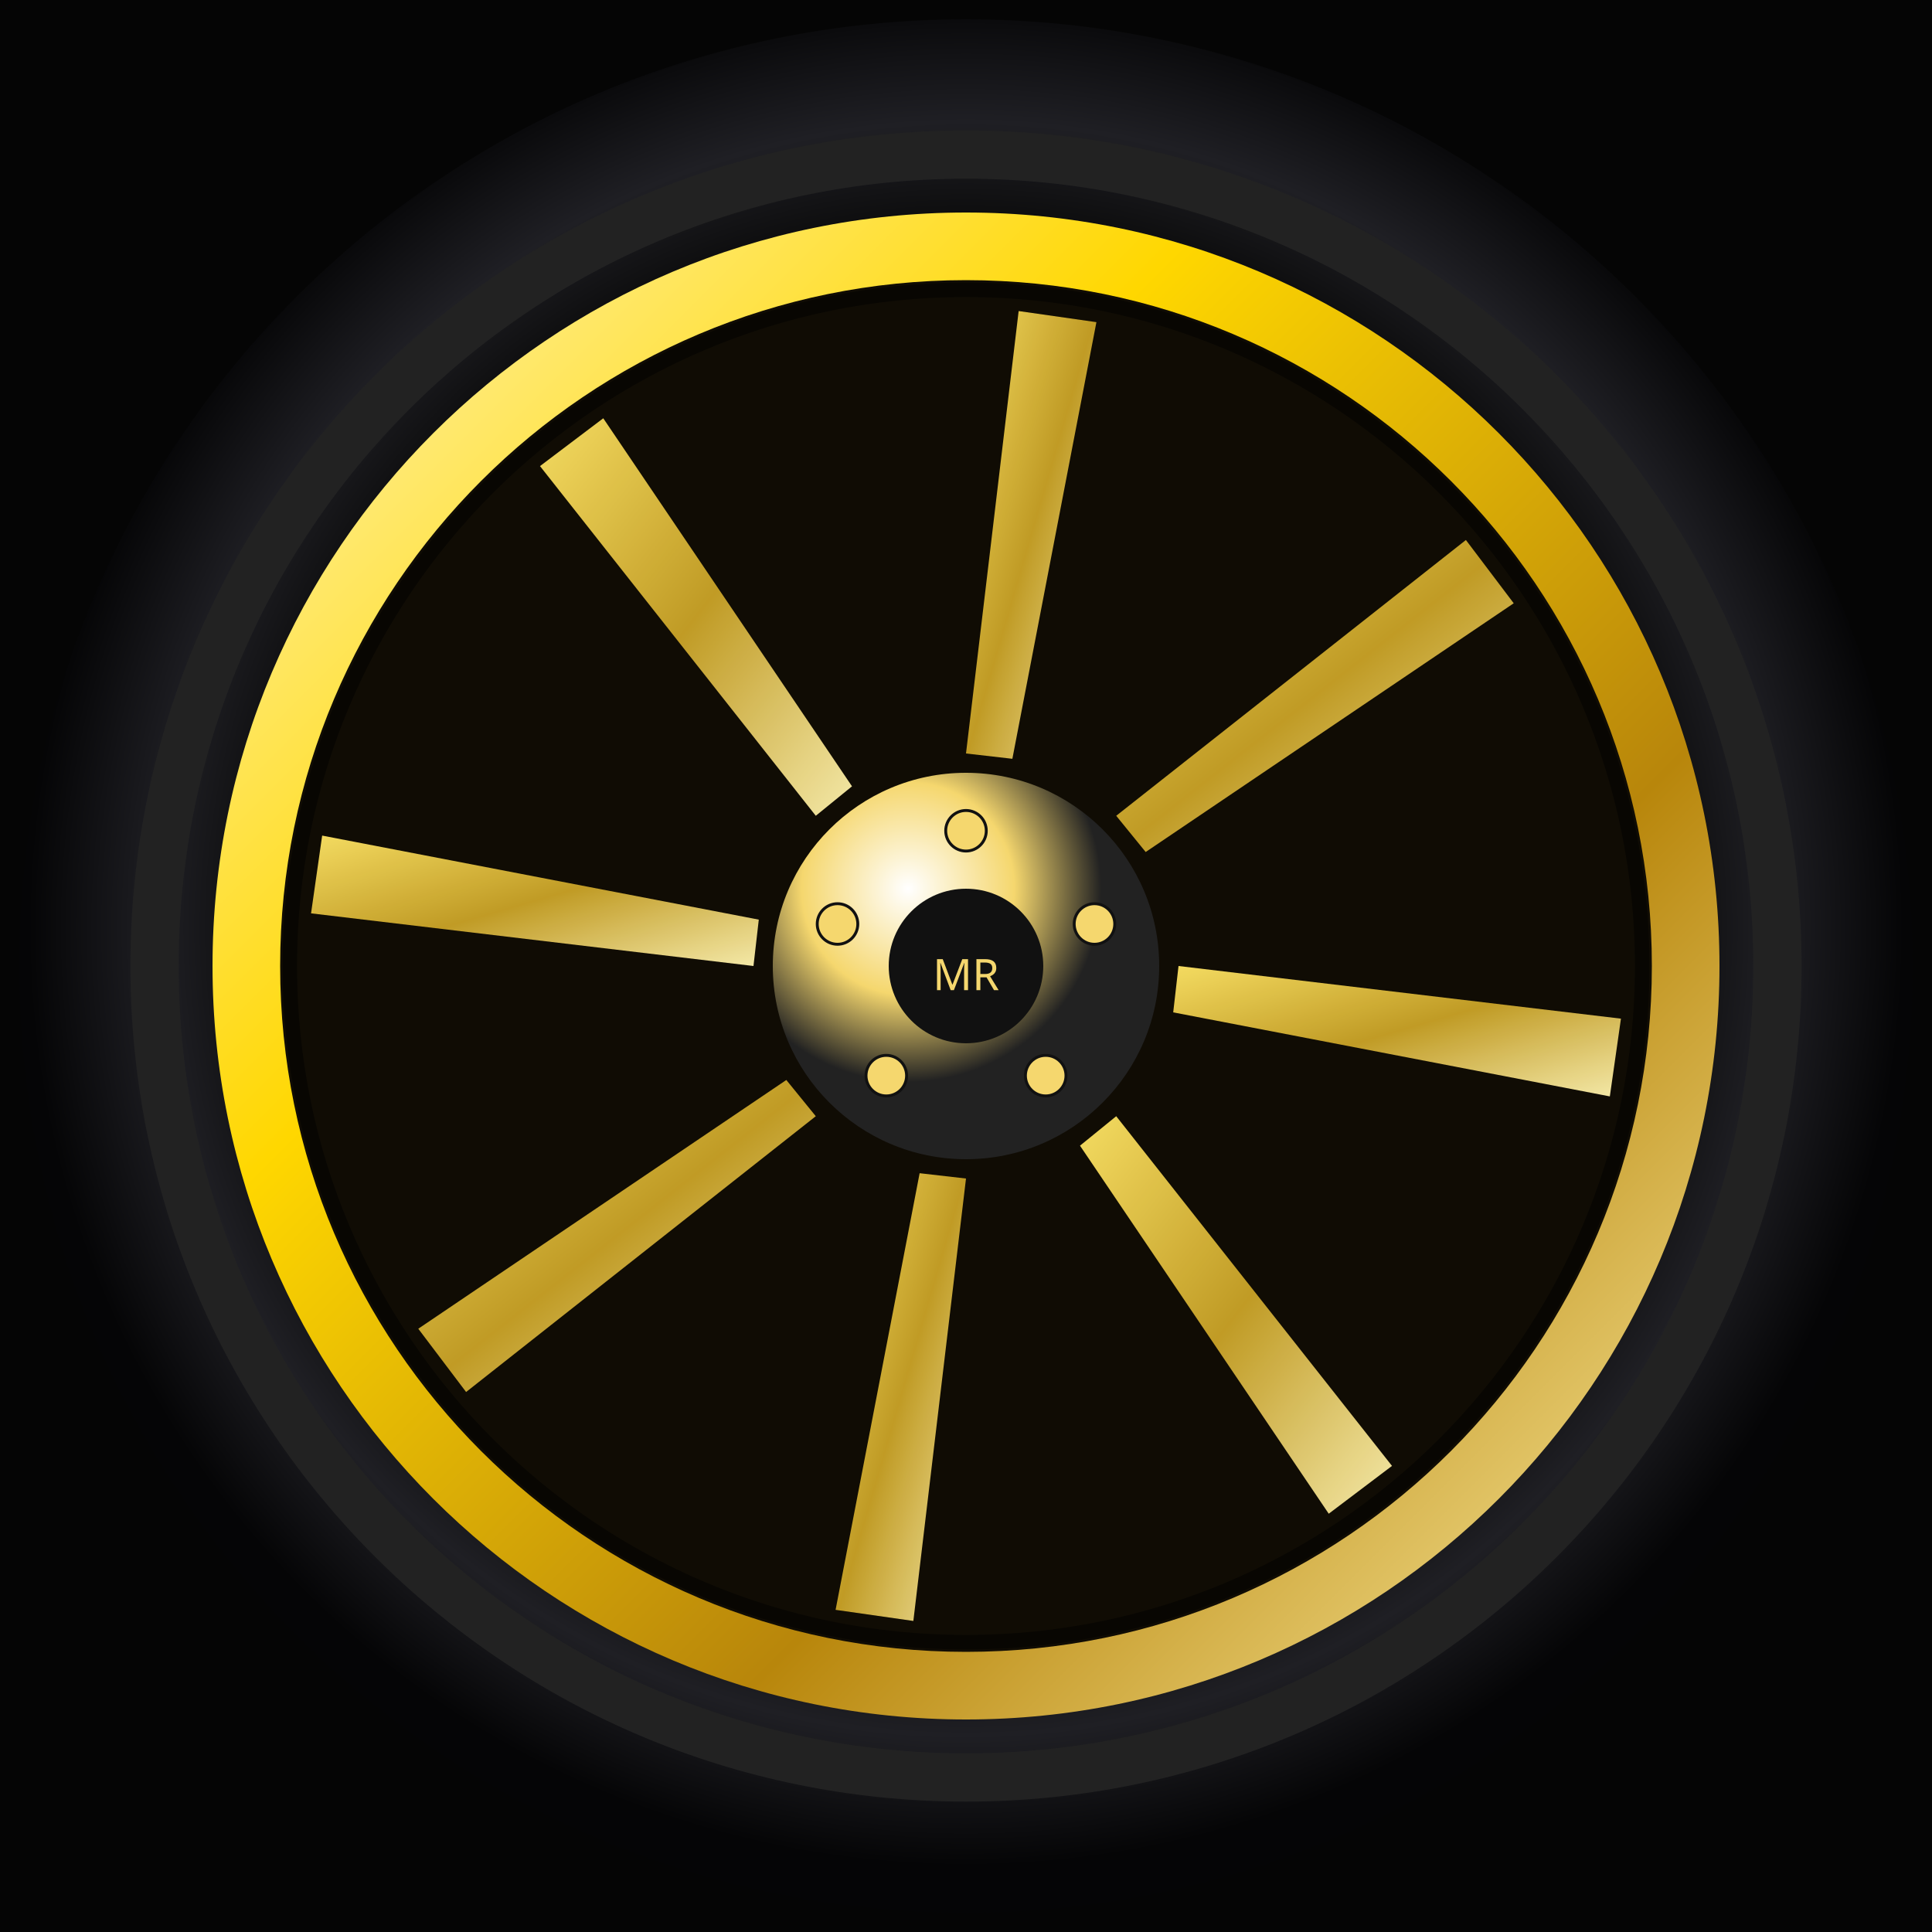
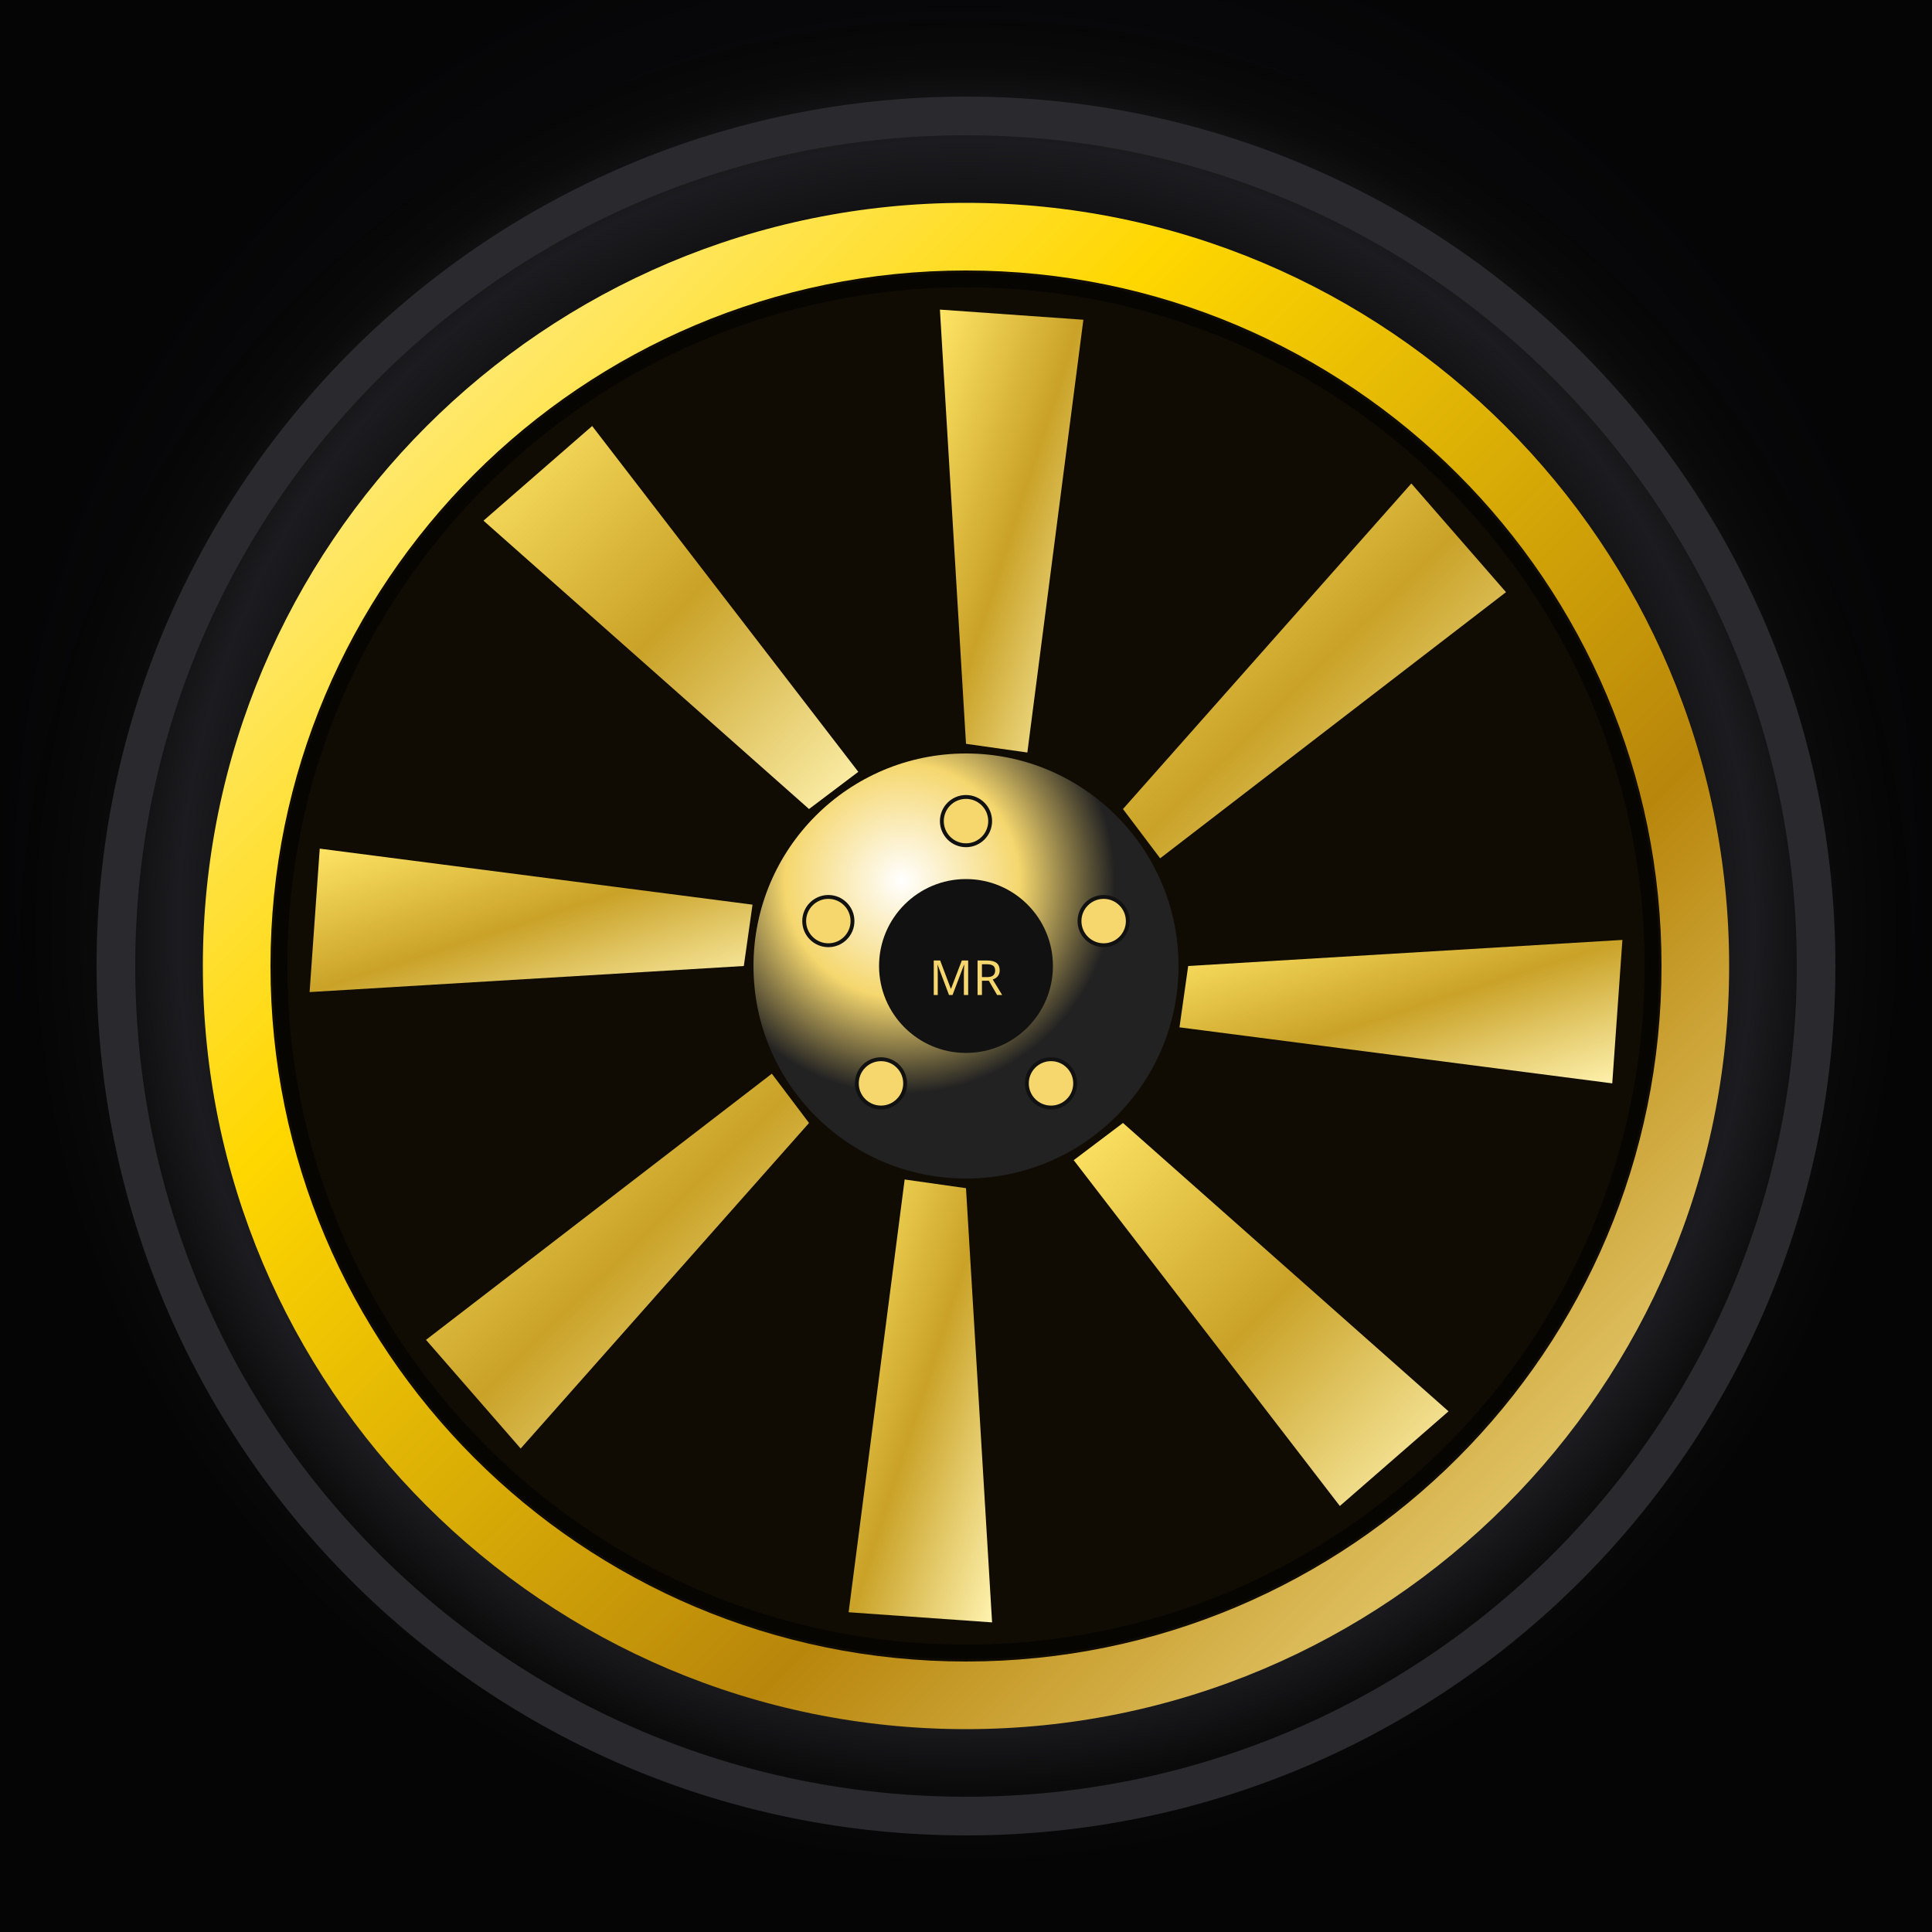
<svg xmlns="http://www.w3.org/2000/svg" viewBox="0 0 400 400" role="img" aria-label="Forged concave gold rim">
  <defs>
+     <radialGradient id="frg-bg" cx="50%" cy="45%">
+       <stop offset="0%" stop-color="#1a1424" />
+       <stop offset="100%" stop-color="#050506" />
+     </radialGradient>
    <radialGradient id="frg-tire" cx="50%" cy="48%">
-       <stop offset="74%" stop-color="#0a0a0a" />
-       <stop offset="86%" stop-color="#1f1f24" />
+       <stop offset="70%" stop-color="#070707" />
+       <stop offset="84%" stop-color="#1c1c20" />
+       <stop offset="92%" stop-color="#0a0a0a" />
      <stop offset="100%" stop-color="#050506" />
    </radialGradient>
    <linearGradient id="frg-lip" x1="0" y1="0" x2="1" y2="1">
      <stop offset="0%" stop-color="#fff6c2" />
      <stop offset="33%" stop-color="#ffd700" />
      <stop offset="67%" stop-color="#b8860b" />
      <stop offset="100%" stop-color="#fff1a8" />
    </linearGradient>
    <linearGradient id="frg-spk" x1="0" y1="0" x2="1" y2="1">
      <stop offset="0%" stop-color="#ffe566" />
      <stop offset="50%" stop-color="#c9a227" />
      <stop offset="100%" stop-color="#fff3b0" />
    </linearGradient>
    <radialGradient id="frg-cap" cx="35%" cy="30%">
      <stop offset="0%" stop-color="#ffffff" />
      <stop offset="55%" stop-color="#f5d76e" />
      <stop offset="100%" stop-color="#222" />
    </radialGradient>
  </defs>
-   <rect width="400" height="400" fill="#050505" />
+   <rect width="400" height="400" fill="url(#frg-bg)" />
  <circle cx="200" cy="200" r="196" fill="url(#frg-tire)" />
-   <circle cx="200" cy="200" r="168" fill="none" stroke="#222" stroke-width="10" />
-   <circle cx="200" cy="200" r="156" fill="url(#frg-lip)" />
-   <circle cx="200" cy="200" r="142" fill="#100c04" />
-   <circle cx="200" cy="200" r="140" fill="none" stroke="#000" stroke-width="3" opacity="0.5" />
-   <polygon points="200.0,156.0 209.6,157.1 227.0,66.7 210.9,64.4" fill="url(#frg-spk)" opacity="0.95" />
-   <polygon points="231.1,168.9 237.2,176.4 313.4,124.9 303.5,111.8" fill="url(#frg-spk)" opacity="0.95" />
-   <polygon points="244.0,200.0 242.9,209.6 333.3,227.0 335.6,210.9" fill="url(#frg-spk)" opacity="0.95" />
-   <polygon points="231.1,231.1 223.6,237.2 275.1,313.4 288.2,303.5" fill="url(#frg-spk)" opacity="0.95" />
-   <polygon points="200.0,244.0 190.4,242.9 173.0,333.3 189.1,335.6" fill="url(#frg-spk)" opacity="0.95" />
-   <polygon points="168.9,231.1 162.8,223.6 86.6,275.1 96.5,288.2" fill="url(#frg-spk)" opacity="0.95" />
-   <polygon points="156.0,200.0 157.1,190.4 66.7,173.0 64.4,189.1" fill="url(#frg-spk)" opacity="0.95" />
-   <polygon points="168.9,168.9 176.4,162.8 124.9,86.6 111.8,96.5" fill="url(#frg-spk)" opacity="0.95" />
-   <circle cx="200" cy="200" r="40" fill="url(#frg-cap)" />
-   <circle cx="200" cy="200" r="16" fill="#111" />
-   <text x="200" y="205" text-anchor="middle" font-family="Arial Black, sans-serif" font-size="9" fill="#f5d76e">MR</text>
-   <circle cx="200.0" cy="172.0" r="4.2" fill="#f5d76e" stroke="#111" stroke-width="0.6" />
-   <circle cx="226.6" cy="191.3" r="4.2" fill="#f5d76e" stroke="#111" stroke-width="0.6" />
-   <circle cx="216.5" cy="222.7" r="4.2" fill="#f5d76e" stroke="#111" stroke-width="0.6" />
-   <circle cx="183.5" cy="222.7" r="4.2" fill="#f5d76e" stroke="#111" stroke-width="0.6" />
-   <circle cx="173.4" cy="191.3" r="4.2" fill="#f5d76e" stroke="#111" stroke-width="0.6" />
+   <circle cx="200" cy="200" r="176" fill="none" stroke="#2a2a2e" stroke-width="8" />
+   <circle cx="200" cy="200" r="158" fill="url(#frg-lip)" />
+   <circle cx="200" cy="200" r="144" fill="#100c04" />
+   <circle cx="200" cy="200" r="142" fill="none" stroke="#000" stroke-width="3" opacity="0.55" />
+   <polygon points="200.0,154.0 212.7,155.8 224.3,66.2 194.6,64.1" fill="url(#frg-spk)" />
+   <polygon points="232.5,167.5 240.2,177.7 311.8,122.6 292.2,100.1" fill="url(#frg-spk)" />
+   <polygon points="246.0,200.0 244.2,212.7 333.8,224.3 335.9,194.6" fill="url(#frg-spk)" />
+   <polygon points="232.5,232.5 222.3,240.2 277.4,311.8 299.9,292.2" fill="url(#frg-spk)" />
+   <polygon points="200.0,246.0 187.3,244.2 175.7,333.8 205.4,335.9" fill="url(#frg-spk)" />
+   <polygon points="167.5,232.5 159.8,222.3 88.2,277.4 107.8,299.9" fill="url(#frg-spk)" />
+   <polygon points="154.0,200.0 155.8,187.3 66.2,175.7 64.1,205.4" fill="url(#frg-spk)" />
+   <polygon points="167.5,167.5 177.7,159.8 122.6,88.2 100.1,107.8" fill="url(#frg-spk)" />
+   <circle cx="200" cy="200" r="44" fill="url(#frg-cap)" />
+   <circle cx="200" cy="200" r="18" fill="#111" />
+   <text x="200" y="206" text-anchor="middle" font-family="Arial Black, sans-serif" font-size="10" fill="#f5d76e">MR</text>
+   <circle cx="200.0" cy="170.0" r="5" fill="#f5d76e" stroke="#111" stroke-width="0.8" />
+   <circle cx="228.5" cy="190.7" r="5" fill="#f5d76e" stroke="#111" stroke-width="0.8" />
+   <circle cx="217.6" cy="224.3" r="5" fill="#f5d76e" stroke="#111" stroke-width="0.8" />
+   <circle cx="182.4" cy="224.3" r="5" fill="#f5d76e" stroke="#111" stroke-width="0.8" />
+   <circle cx="171.5" cy="190.7" r="5" fill="#f5d76e" stroke="#111" stroke-width="0.8" />
</svg>
